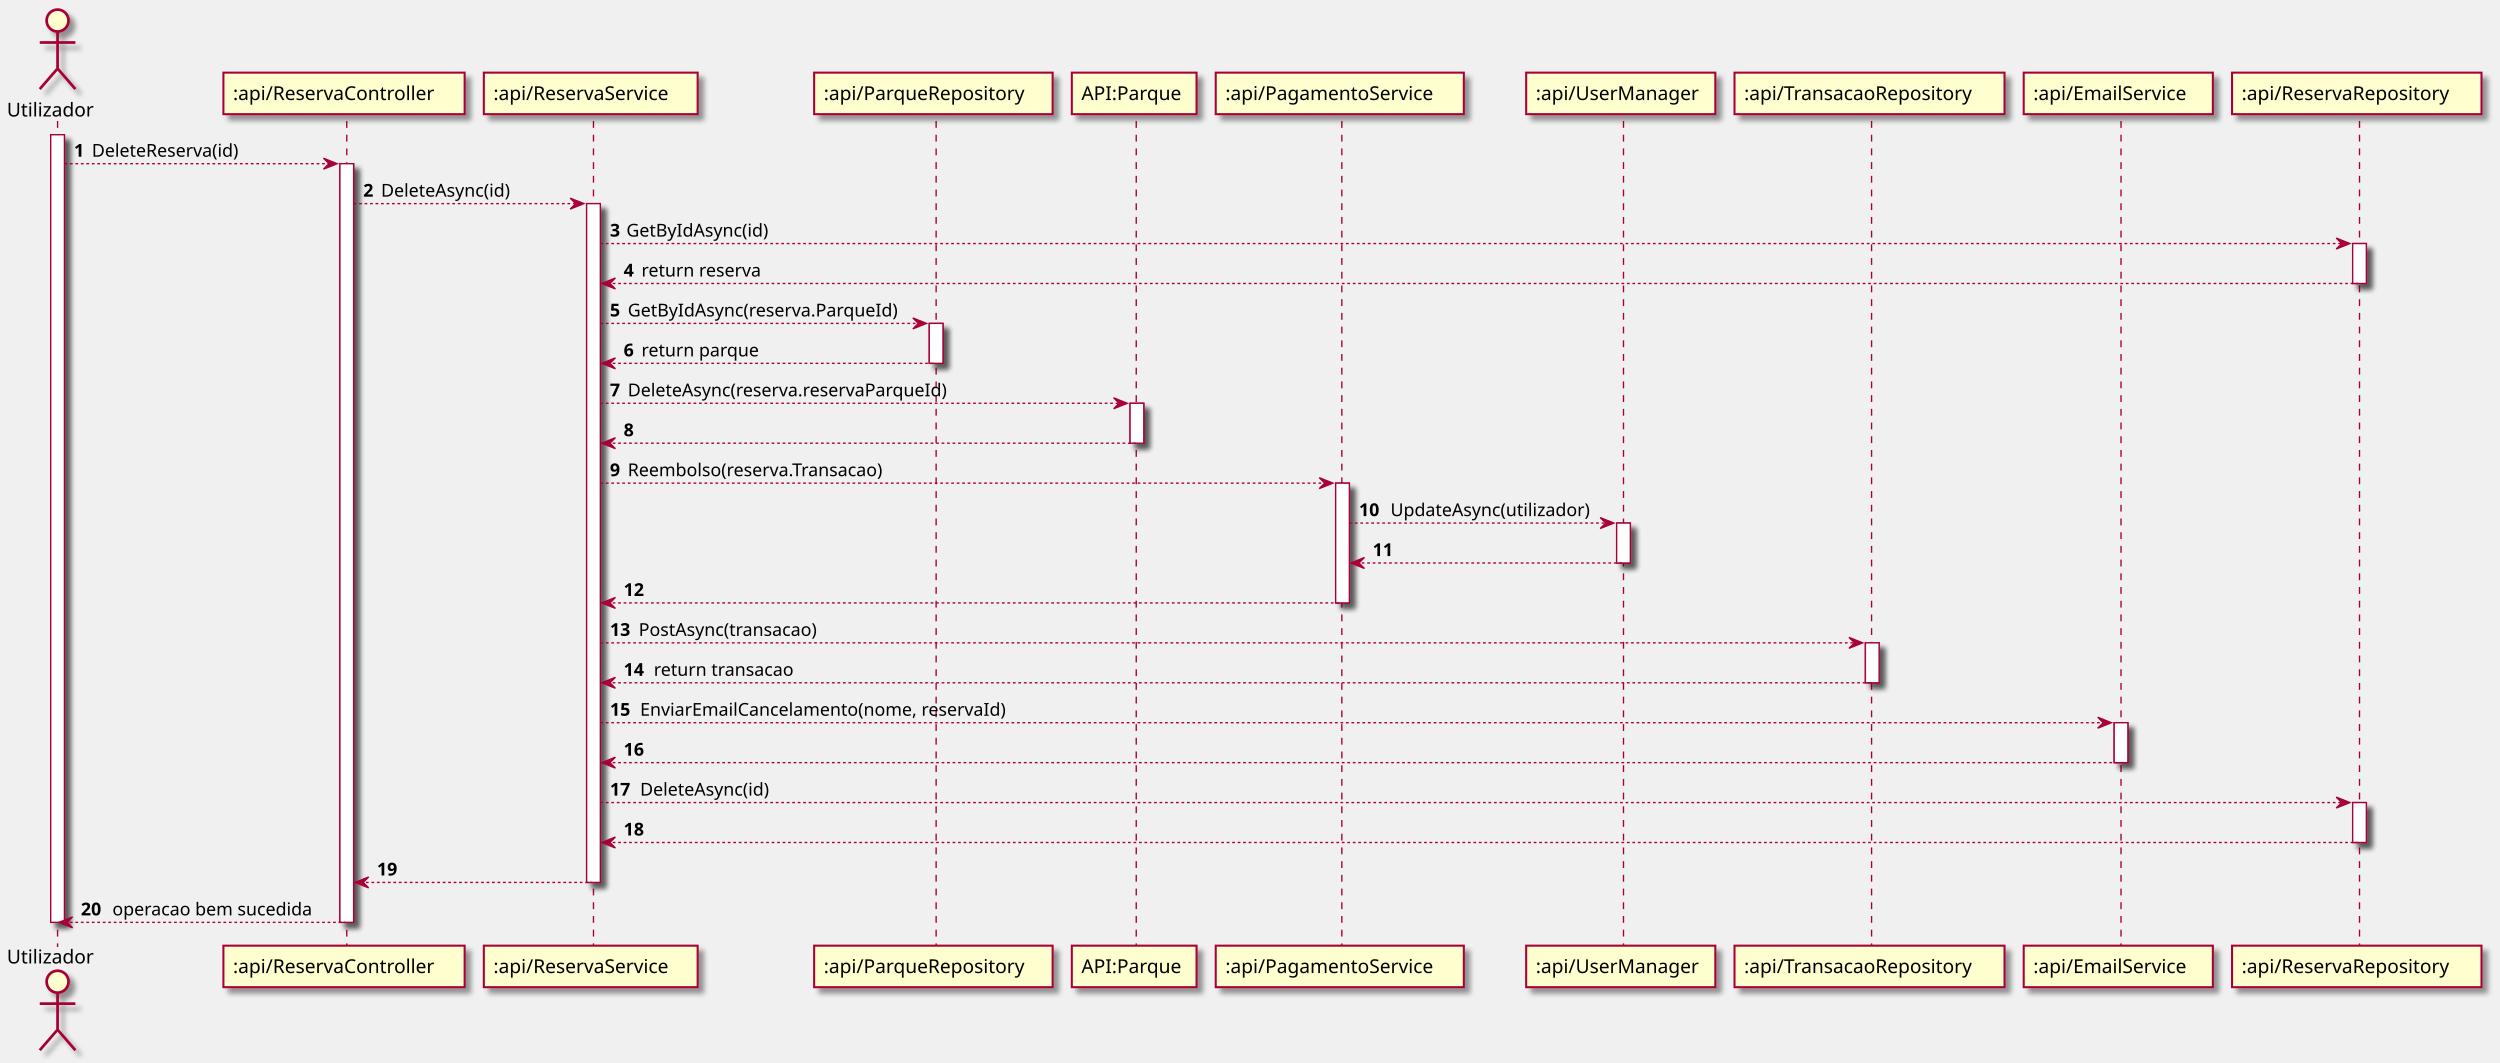
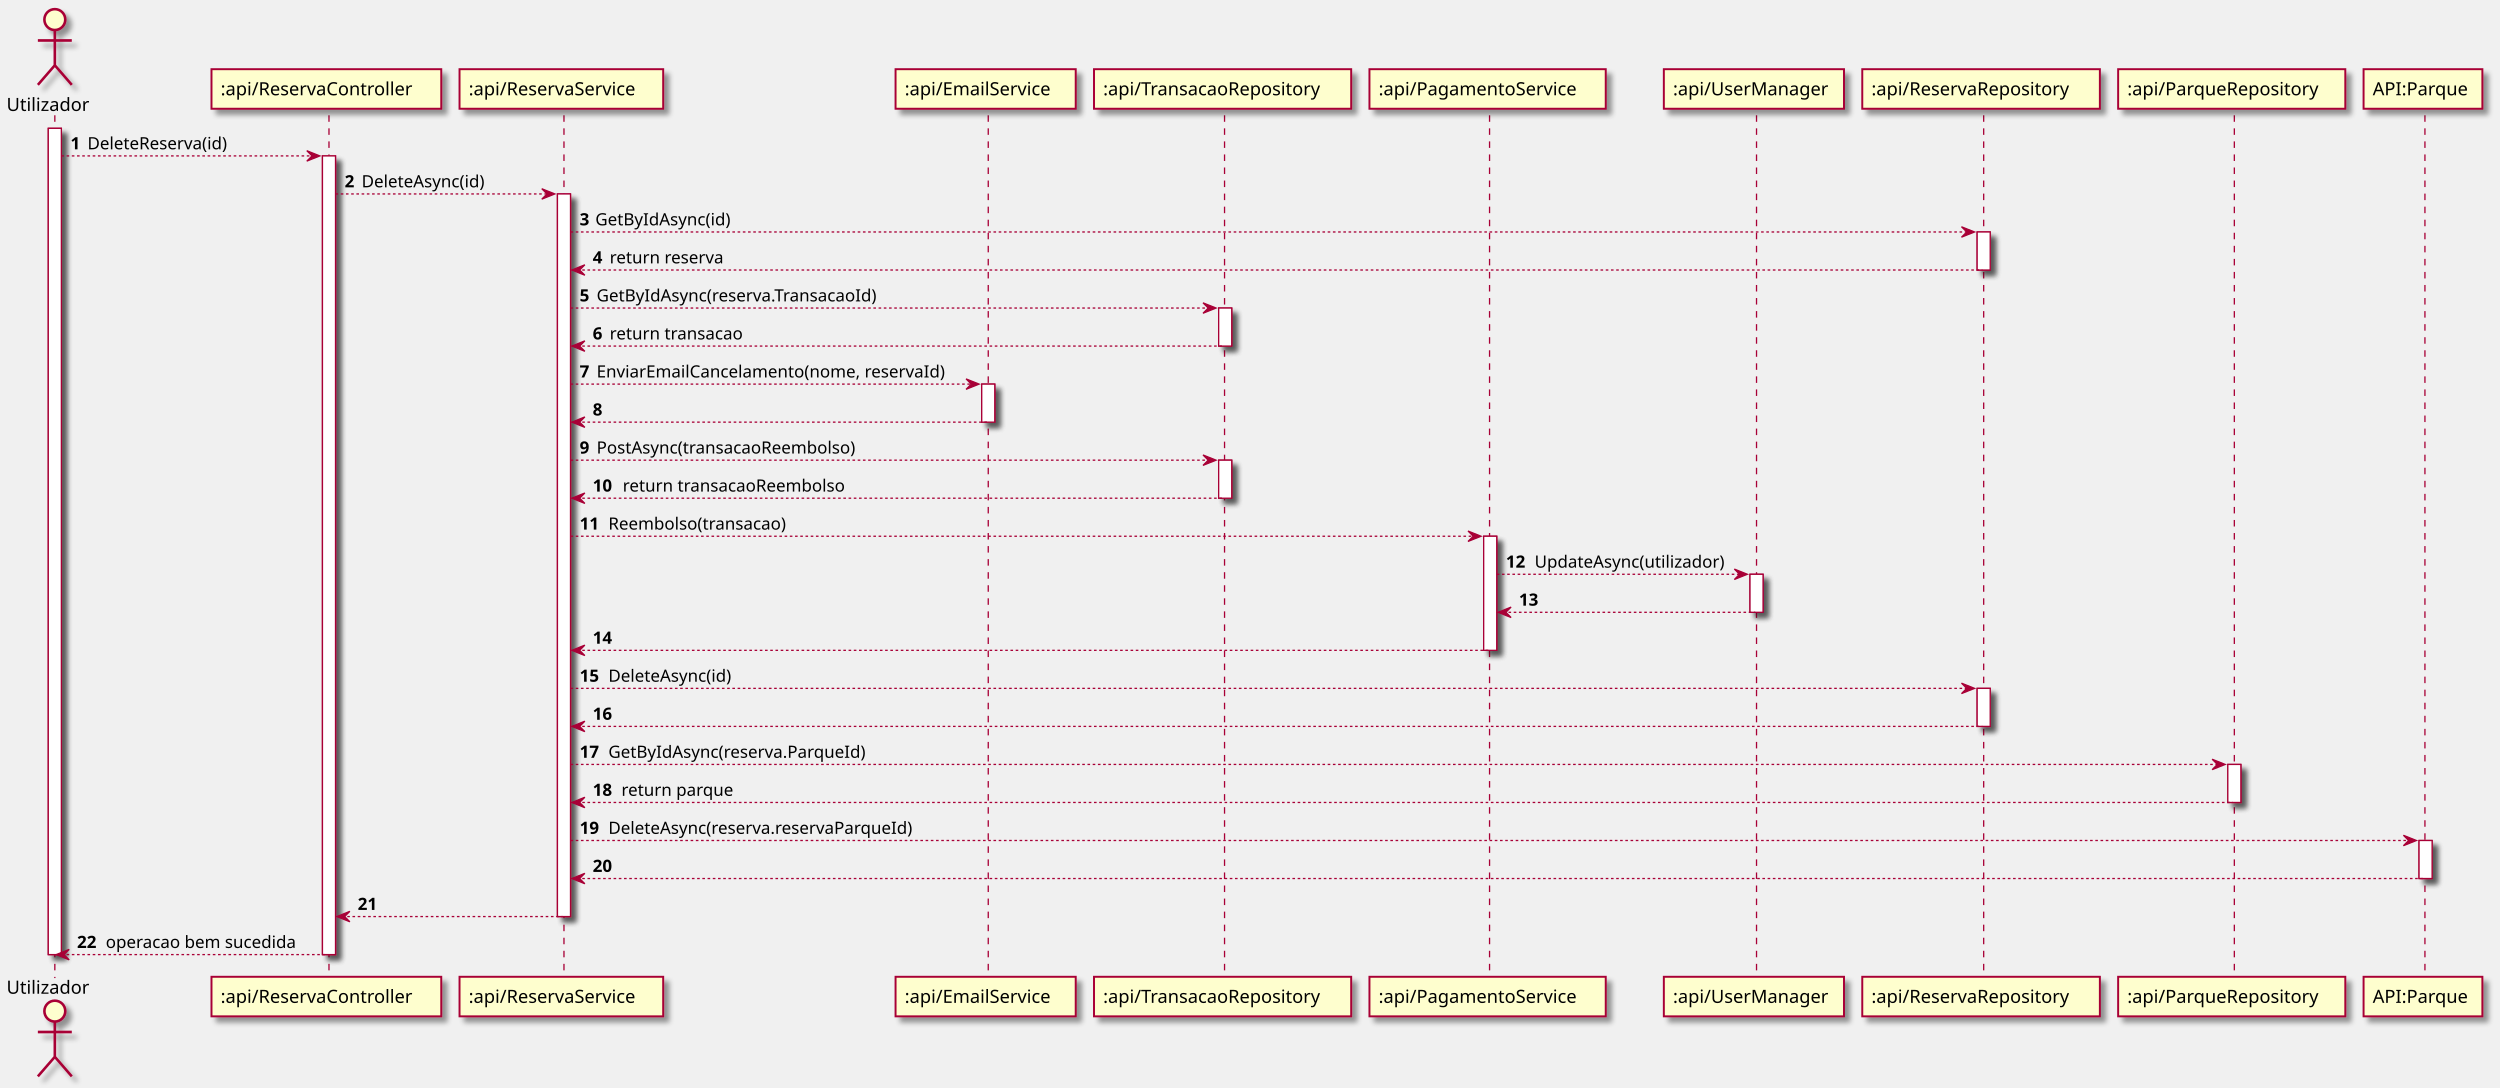
- <svg xmlns="http://www.w3.org/2000/svg" contentScriptType="application/ecmascript" contentStyleType="text/css" height="775px" preserveAspectRatio="none" style="width:1824px;height:775px;" version="1.1" viewBox="0 0 1824 775" width="1824px" zoomAndPan="magnify">
+ <svg xmlns="http://www.w3.org/2000/svg" contentScriptType="application/ecmascript" contentStyleType="text/css" height="833px" preserveAspectRatio="none" style="width:1915px;height:833px;" version="1.1" viewBox="0 0 1915 833" width="1915px" zoomAndPan="magnify">
  <defs>
-     <filter height="300%" id="fgl15jduqi052" width="300%" x="-1" y="-1">
+     <filter height="300%" id="fb57aj50w86wm" width="300%" x="-1" y="-1">
      <feGaussianBlur result="blurOut" stdDeviation="2.0" />
      <feColorMatrix in="blurOut" result="blurOut2" type="matrix" values="0 0 0 0 0 0 0 0 0 0 0 0 0 0 0 0 0 0 .4 0" />
      <feOffset dx="4.0" dy="4.0" in="blurOut2" result="blurOut3" />
      <feBlend in="SourceGraphic" in2="blurOut3" mode="normal" />
    </filter>
  </defs>
  <g>
-     <rect fill="#FFFFFF" filter="url(#fgl15jduqi052)" height="574.656" style="stroke:#A80036;stroke-width:1.0;" width="10" x="37" y="98.297" />
-     <rect fill="#FFFFFF" filter="url(#fgl15jduqi052)" height="553.523" style="stroke:#A80036;stroke-width:1.0;" width="10" x="248" y="119.43" />
-     <rect fill="#FFFFFF" filter="url(#fgl15jduqi052)" height="495.258" style="stroke:#A80036;stroke-width:1.0;" width="10" x="428" y="148.562" />
-     <rect fill="#FFFFFF" filter="url(#fgl15jduqi052)" height="29.133" style="stroke:#A80036;stroke-width:1.0;" width="10" x="678" y="235.961" />
-     <rect fill="#FFFFFF" filter="url(#fgl15jduqi052)" height="29.133" style="stroke:#A80036;stroke-width:1.0;" width="10" x="824.5" y="294.227" />
-     <rect fill="#FFFFFF" filter="url(#fgl15jduqi052)" height="87.398" style="stroke:#A80036;stroke-width:1.0;" width="10" x="974.5" y="352.492" />
-     <rect fill="#FFFFFF" filter="url(#fgl15jduqi052)" height="29.133" style="stroke:#A80036;stroke-width:1.0;" width="10" x="1179.5" y="381.625" />
-     <rect fill="#FFFFFF" filter="url(#fgl15jduqi052)" height="29.133" style="stroke:#A80036;stroke-width:1.0;" width="10" x="1361" y="469.023" />
-     <rect fill="#FFFFFF" filter="url(#fgl15jduqi052)" height="29.133" style="stroke:#A80036;stroke-width:1.0;" width="10" x="1542.5" y="527.289" />
-     <rect fill="#FFFFFF" filter="url(#fgl15jduqi052)" height="29.133" style="stroke:#A80036;stroke-width:1.0;" width="10" x="1716.5" y="177.695" />
-     <rect fill="#FFFFFF" filter="url(#fgl15jduqi052)" height="29.133" style="stroke:#A80036;stroke-width:1.0;" width="10" x="1716.5" y="585.555" />
-     <line style="stroke:#A80036;stroke-width:1.0;stroke-dasharray:5.0,5.0;" x1="42" x2="42" y1="88.297" y2="690.953" />
-     <line style="stroke:#A80036;stroke-width:1.0;stroke-dasharray:5.0,5.0;" x1="253" x2="253" y1="88.297" y2="690.953" />
-     <line style="stroke:#A80036;stroke-width:1.0;stroke-dasharray:5.0,5.0;" x1="433" x2="433" y1="88.297" y2="690.953" />
-     <line style="stroke:#A80036;stroke-width:1.0;stroke-dasharray:5.0,5.0;" x1="683" x2="683" y1="88.297" y2="690.953" />
-     <line style="stroke:#A80036;stroke-width:1.0;stroke-dasharray:5.0,5.0;" x1="829" x2="829" y1="88.297" y2="690.953" />
-     <line style="stroke:#A80036;stroke-width:1.0;stroke-dasharray:5.0,5.0;" x1="979" x2="979" y1="88.297" y2="690.953" />
-     <line style="stroke:#A80036;stroke-width:1.0;stroke-dasharray:5.0,5.0;" x1="1184.5" x2="1184.5" y1="88.297" y2="690.953" />
-     <line style="stroke:#A80036;stroke-width:1.0;stroke-dasharray:5.0,5.0;" x1="1365.5" x2="1365.5" y1="88.297" y2="690.953" />
-     <line style="stroke:#A80036;stroke-width:1.0;stroke-dasharray:5.0,5.0;" x1="1547.5" x2="1547.5" y1="88.297" y2="690.953" />
-     <line style="stroke:#A80036;stroke-width:1.0;stroke-dasharray:5.0,5.0;" x1="1721.5" x2="1721.5" y1="88.297" y2="690.953" />
+     <rect fill="#FFFFFF" filter="url(#fb57aj50w86wm)" height="632.922" style="stroke:#A80036;stroke-width:1.0;" width="10" x="37" y="98.297" />
+     <rect fill="#FFFFFF" filter="url(#fb57aj50w86wm)" height="611.789" style="stroke:#A80036;stroke-width:1.0;" width="10" x="247" y="119.43" />
+     <rect fill="#FFFFFF" filter="url(#fb57aj50w86wm)" height="553.523" style="stroke:#A80036;stroke-width:1.0;" width="10" x="427" y="148.562" />
+     <rect fill="#FFFFFF" filter="url(#fb57aj50w86wm)" height="29.133" style="stroke:#A80036;stroke-width:1.0;" width="10" x="752" y="294.227" />
+     <rect fill="#FFFFFF" filter="url(#fb57aj50w86wm)" height="29.133" style="stroke:#A80036;stroke-width:1.0;" width="10" x="933.5" y="235.961" />
+     <rect fill="#FFFFFF" filter="url(#fb57aj50w86wm)" height="29.133" style="stroke:#A80036;stroke-width:1.0;" width="10" x="933.5" y="352.492" />
+     <rect fill="#FFFFFF" filter="url(#fb57aj50w86wm)" height="87.398" style="stroke:#A80036;stroke-width:1.0;" width="10" x="1136.5" y="410.758" />
+     <rect fill="#FFFFFF" filter="url(#fb57aj50w86wm)" height="29.133" style="stroke:#A80036;stroke-width:1.0;" width="10" x="1340.5" y="439.891" />
+     <rect fill="#FFFFFF" filter="url(#fb57aj50w86wm)" height="29.133" style="stroke:#A80036;stroke-width:1.0;" width="10" x="1514.5" y="177.695" />
+     <rect fill="#FFFFFF" filter="url(#fb57aj50w86wm)" height="29.133" style="stroke:#A80036;stroke-width:1.0;" width="10" x="1514.5" y="527.289" />
+     <rect fill="#FFFFFF" filter="url(#fb57aj50w86wm)" height="29.133" style="stroke:#A80036;stroke-width:1.0;" width="10" x="1706.5" y="585.555" />
+     <rect fill="#FFFFFF" filter="url(#fb57aj50w86wm)" height="29.133" style="stroke:#A80036;stroke-width:1.0;" width="10" x="1853" y="643.82" />
+     <line style="stroke:#A80036;stroke-width:1.0;stroke-dasharray:5.0,5.0;" x1="42" x2="42" y1="88.297" y2="749.219" />
+     <line style="stroke:#A80036;stroke-width:1.0;stroke-dasharray:5.0,5.0;" x1="252" x2="252" y1="88.297" y2="749.219" />
+     <line style="stroke:#A80036;stroke-width:1.0;stroke-dasharray:5.0,5.0;" x1="432" x2="432" y1="88.297" y2="749.219" />
+     <line style="stroke:#A80036;stroke-width:1.0;stroke-dasharray:5.0,5.0;" x1="757" x2="757" y1="88.297" y2="749.219" />
+     <line style="stroke:#A80036;stroke-width:1.0;stroke-dasharray:5.0,5.0;" x1="938" x2="938" y1="88.297" y2="749.219" />
+     <line style="stroke:#A80036;stroke-width:1.0;stroke-dasharray:5.0,5.0;" x1="1141" x2="1141" y1="88.297" y2="749.219" />
+     <line style="stroke:#A80036;stroke-width:1.0;stroke-dasharray:5.0,5.0;" x1="1345.5" x2="1345.5" y1="88.297" y2="749.219" />
+     <line style="stroke:#A80036;stroke-width:1.0;stroke-dasharray:5.0,5.0;" x1="1519.5" x2="1519.5" y1="88.297" y2="749.219" />
+     <line style="stroke:#A80036;stroke-width:1.0;stroke-dasharray:5.0,5.0;" x1="1711.5" x2="1711.5" y1="88.297" y2="749.219" />
+     <line style="stroke:#A80036;stroke-width:1.0;stroke-dasharray:5.0,5.0;" x1="1857.5" x2="1857.5" y1="88.297" y2="749.219" />
    <text fill="#000000" font-family="sans-serif" font-size="14" lengthAdjust="spacing" textLength="68" x="5" y="84.995">Utilizador</text>
-     <ellipse cx="42" cy="15" fill="#FEFECE" filter="url(#fgl15jduqi052)" rx="8" ry="8" style="stroke:#A80036;stroke-width:2.0;" />
-     <path d="M42,23 L42,50 M29,31 L55,31 M42,50 L29,65 M42,50 L55,65 " fill="none" filter="url(#fgl15jduqi052)" style="stroke:#A80036;stroke-width:2.0;" />
-     <text fill="#000000" font-family="sans-serif" font-size="14" lengthAdjust="spacing" textLength="68" x="5" y="702.948">Utilizador</text>
-     <ellipse cx="42" cy="716.25" fill="#FEFECE" filter="url(#fgl15jduqi052)" rx="8" ry="8" style="stroke:#A80036;stroke-width:2.0;" />
-     <path d="M42,724.25 L42,751.25 M29,732.25 L55,732.25 M42,751.25 L29,766.25 M42,751.25 L55,766.25 " fill="none" filter="url(#fgl15jduqi052)" style="stroke:#A80036;stroke-width:2.0;" />
-     <rect fill="#FEFECE" filter="url(#fgl15jduqi052)" height="30.297" style="stroke:#A80036;stroke-width:1.5;" width="176" x="163" y="53" />
-     <text fill="#000000" font-family="sans-serif" font-size="14" lengthAdjust="spacing" textLength="162" x="170" y="72.995">:api/ReservaController</text>
-     <rect fill="#FEFECE" filter="url(#fgl15jduqi052)" height="30.297" style="stroke:#A80036;stroke-width:1.5;" width="176" x="163" y="689.953" />
-     <text fill="#000000" font-family="sans-serif" font-size="14" lengthAdjust="spacing" textLength="162" x="170" y="709.948">:api/ReservaController</text>
-     <rect fill="#FEFECE" filter="url(#fgl15jduqi052)" height="30.297" style="stroke:#A80036;stroke-width:1.5;" width="156" x="353" y="53" />
-     <text fill="#000000" font-family="sans-serif" font-size="14" lengthAdjust="spacing" textLength="142" x="360" y="72.995">:api/ReservaService</text>
-     <rect fill="#FEFECE" filter="url(#fgl15jduqi052)" height="30.297" style="stroke:#A80036;stroke-width:1.5;" width="156" x="353" y="689.953" />
-     <text fill="#000000" font-family="sans-serif" font-size="14" lengthAdjust="spacing" textLength="142" x="360" y="709.948">:api/ReservaService</text>
-     <rect fill="#FEFECE" filter="url(#fgl15jduqi052)" height="30.297" style="stroke:#A80036;stroke-width:1.5;" width="174" x="594" y="53" />
-     <text fill="#000000" font-family="sans-serif" font-size="14" lengthAdjust="spacing" textLength="160" x="601" y="72.995">:api/ParqueRepository</text>
-     <rect fill="#FEFECE" filter="url(#fgl15jduqi052)" height="30.297" style="stroke:#A80036;stroke-width:1.5;" width="174" x="594" y="689.953" />
-     <text fill="#000000" font-family="sans-serif" font-size="14" lengthAdjust="spacing" textLength="160" x="601" y="709.948">:api/ParqueRepository</text>
-     <rect fill="#FEFECE" filter="url(#fgl15jduqi052)" height="30.297" style="stroke:#A80036;stroke-width:1.5;" width="91" x="782" y="53" />
-     <text fill="#000000" font-family="sans-serif" font-size="14" lengthAdjust="spacing" textLength="77" x="789" y="72.995">API:Parque</text>
-     <rect fill="#FEFECE" filter="url(#fgl15jduqi052)" height="30.297" style="stroke:#A80036;stroke-width:1.5;" width="91" x="782" y="689.953" />
-     <text fill="#000000" font-family="sans-serif" font-size="14" lengthAdjust="spacing" textLength="77" x="789" y="709.948">API:Parque</text>
-     <rect fill="#FEFECE" filter="url(#fgl15jduqi052)" height="30.297" style="stroke:#A80036;stroke-width:1.5;" width="181" x="887" y="53" />
-     <text fill="#000000" font-family="sans-serif" font-size="14" lengthAdjust="spacing" textLength="167" x="894" y="72.995">:api/PagamentoService</text>
-     <rect fill="#FEFECE" filter="url(#fgl15jduqi052)" height="30.297" style="stroke:#A80036;stroke-width:1.5;" width="181" x="887" y="689.953" />
-     <text fill="#000000" font-family="sans-serif" font-size="14" lengthAdjust="spacing" textLength="167" x="894" y="709.948">:api/PagamentoService</text>
-     <rect fill="#FEFECE" filter="url(#fgl15jduqi052)" height="30.297" style="stroke:#A80036;stroke-width:1.5;" width="138" x="1113.5" y="53" />
-     <text fill="#000000" font-family="sans-serif" font-size="14" lengthAdjust="spacing" textLength="124" x="1120.5" y="72.995">:api/UserManager</text>
-     <rect fill="#FEFECE" filter="url(#fgl15jduqi052)" height="30.297" style="stroke:#A80036;stroke-width:1.5;" width="138" x="1113.5" y="689.953" />
-     <text fill="#000000" font-family="sans-serif" font-size="14" lengthAdjust="spacing" textLength="124" x="1120.5" y="709.948">:api/UserManager</text>
-     <rect fill="#FEFECE" filter="url(#fgl15jduqi052)" height="30.297" style="stroke:#A80036;stroke-width:1.5;" width="197" x="1265.5" y="53" />
-     <text fill="#000000" font-family="sans-serif" font-size="14" lengthAdjust="spacing" textLength="183" x="1272.5" y="72.995">:api/TransacaoRepository</text>
-     <rect fill="#FEFECE" filter="url(#fgl15jduqi052)" height="30.297" style="stroke:#A80036;stroke-width:1.5;" width="197" x="1265.5" y="689.953" />
-     <text fill="#000000" font-family="sans-serif" font-size="14" lengthAdjust="spacing" textLength="183" x="1272.5" y="709.948">:api/TransacaoRepository</text>
-     <rect fill="#FEFECE" filter="url(#fgl15jduqi052)" height="30.297" style="stroke:#A80036;stroke-width:1.5;" width="138" x="1476.5" y="53" />
-     <text fill="#000000" font-family="sans-serif" font-size="14" lengthAdjust="spacing" textLength="124" x="1483.5" y="72.995">:api/EmailService</text>
-     <rect fill="#FEFECE" filter="url(#fgl15jduqi052)" height="30.297" style="stroke:#A80036;stroke-width:1.5;" width="138" x="1476.5" y="689.953" />
-     <text fill="#000000" font-family="sans-serif" font-size="14" lengthAdjust="spacing" textLength="124" x="1483.5" y="709.948">:api/EmailService</text>
-     <rect fill="#FEFECE" filter="url(#fgl15jduqi052)" height="30.297" style="stroke:#A80036;stroke-width:1.5;" width="182" x="1628.5" y="53" />
-     <text fill="#000000" font-family="sans-serif" font-size="14" lengthAdjust="spacing" textLength="168" x="1635.5" y="72.995">:api/ReservaRepository</text>
-     <rect fill="#FEFECE" filter="url(#fgl15jduqi052)" height="30.297" style="stroke:#A80036;stroke-width:1.5;" width="182" x="1628.5" y="689.953" />
-     <text fill="#000000" font-family="sans-serif" font-size="14" lengthAdjust="spacing" textLength="168" x="1635.5" y="709.948">:api/ReservaRepository</text>
-     <rect fill="#FFFFFF" filter="url(#fgl15jduqi052)" height="574.656" style="stroke:#A80036;stroke-width:1.0;" width="10" x="37" y="98.297" />
-     <rect fill="#FFFFFF" filter="url(#fgl15jduqi052)" height="553.523" style="stroke:#A80036;stroke-width:1.0;" width="10" x="248" y="119.43" />
-     <rect fill="#FFFFFF" filter="url(#fgl15jduqi052)" height="495.258" style="stroke:#A80036;stroke-width:1.0;" width="10" x="428" y="148.562" />
-     <rect fill="#FFFFFF" filter="url(#fgl15jduqi052)" height="29.133" style="stroke:#A80036;stroke-width:1.0;" width="10" x="678" y="235.961" />
-     <rect fill="#FFFFFF" filter="url(#fgl15jduqi052)" height="29.133" style="stroke:#A80036;stroke-width:1.0;" width="10" x="824.5" y="294.227" />
-     <rect fill="#FFFFFF" filter="url(#fgl15jduqi052)" height="87.398" style="stroke:#A80036;stroke-width:1.0;" width="10" x="974.5" y="352.492" />
-     <rect fill="#FFFFFF" filter="url(#fgl15jduqi052)" height="29.133" style="stroke:#A80036;stroke-width:1.0;" width="10" x="1179.5" y="381.625" />
-     <rect fill="#FFFFFF" filter="url(#fgl15jduqi052)" height="29.133" style="stroke:#A80036;stroke-width:1.0;" width="10" x="1361" y="469.023" />
-     <rect fill="#FFFFFF" filter="url(#fgl15jduqi052)" height="29.133" style="stroke:#A80036;stroke-width:1.0;" width="10" x="1542.5" y="527.289" />
-     <rect fill="#FFFFFF" filter="url(#fgl15jduqi052)" height="29.133" style="stroke:#A80036;stroke-width:1.0;" width="10" x="1716.5" y="177.695" />
-     <rect fill="#FFFFFF" filter="url(#fgl15jduqi052)" height="29.133" style="stroke:#A80036;stroke-width:1.0;" width="10" x="1716.5" y="585.555" />
-     <polygon fill="#A80036" points="236,115.43,246,119.43,236,123.43,240,119.43" style="stroke:#A80036;stroke-width:1.0;" />
-     <line style="stroke:#A80036;stroke-width:1.0;stroke-dasharray:2.0,2.0;" x1="47" x2="242" y1="119.43" y2="119.43" />
+     <ellipse cx="42" cy="15" fill="#FEFECE" filter="url(#fb57aj50w86wm)" rx="8" ry="8" style="stroke:#A80036;stroke-width:2.0;" />
+     <path d="M42,23 L42,50 M29,31 L55,31 M42,50 L29,65 M42,50 L55,65 " fill="none" filter="url(#fb57aj50w86wm)" style="stroke:#A80036;stroke-width:2.0;" />
+     <text fill="#000000" font-family="sans-serif" font-size="14" lengthAdjust="spacing" textLength="68" x="5" y="761.214">Utilizador</text>
+     <ellipse cx="42" cy="774.516" fill="#FEFECE" filter="url(#fb57aj50w86wm)" rx="8" ry="8" style="stroke:#A80036;stroke-width:2.0;" />
+     <path d="M42,782.516 L42,809.516 M29,790.516 L55,790.516 M42,809.516 L29,824.516 M42,809.516 L55,824.516 " fill="none" filter="url(#fb57aj50w86wm)" style="stroke:#A80036;stroke-width:2.0;" />
+     <rect fill="#FEFECE" filter="url(#fb57aj50w86wm)" height="30.297" style="stroke:#A80036;stroke-width:1.5;" width="176" x="162" y="53" />
+     <text fill="#000000" font-family="sans-serif" font-size="14" lengthAdjust="spacing" textLength="162" x="169" y="72.995">:api/ReservaController</text>
+     <rect fill="#FEFECE" filter="url(#fb57aj50w86wm)" height="30.297" style="stroke:#A80036;stroke-width:1.5;" width="176" x="162" y="748.219" />
+     <text fill="#000000" font-family="sans-serif" font-size="14" lengthAdjust="spacing" textLength="162" x="169" y="768.214">:api/ReservaController</text>
+     <rect fill="#FEFECE" filter="url(#fb57aj50w86wm)" height="30.297" style="stroke:#A80036;stroke-width:1.5;" width="156" x="352" y="53" />
+     <text fill="#000000" font-family="sans-serif" font-size="14" lengthAdjust="spacing" textLength="142" x="359" y="72.995">:api/ReservaService</text>
+     <rect fill="#FEFECE" filter="url(#fb57aj50w86wm)" height="30.297" style="stroke:#A80036;stroke-width:1.5;" width="156" x="352" y="748.219" />
+     <text fill="#000000" font-family="sans-serif" font-size="14" lengthAdjust="spacing" textLength="142" x="359" y="768.214">:api/ReservaService</text>
+     <rect fill="#FEFECE" filter="url(#fb57aj50w86wm)" height="30.297" style="stroke:#A80036;stroke-width:1.5;" width="138" x="686" y="53" />
+     <text fill="#000000" font-family="sans-serif" font-size="14" lengthAdjust="spacing" textLength="124" x="693" y="72.995">:api/EmailService</text>
+     <rect fill="#FEFECE" filter="url(#fb57aj50w86wm)" height="30.297" style="stroke:#A80036;stroke-width:1.5;" width="138" x="686" y="748.219" />
+     <text fill="#000000" font-family="sans-serif" font-size="14" lengthAdjust="spacing" textLength="124" x="693" y="768.214">:api/EmailService</text>
+     <rect fill="#FEFECE" filter="url(#fb57aj50w86wm)" height="30.297" style="stroke:#A80036;stroke-width:1.5;" width="197" x="838" y="53" />
+     <text fill="#000000" font-family="sans-serif" font-size="14" lengthAdjust="spacing" textLength="183" x="845" y="72.995">:api/TransacaoRepository</text>
+     <rect fill="#FEFECE" filter="url(#fb57aj50w86wm)" height="30.297" style="stroke:#A80036;stroke-width:1.5;" width="197" x="838" y="748.219" />
+     <text fill="#000000" font-family="sans-serif" font-size="14" lengthAdjust="spacing" textLength="183" x="845" y="768.214">:api/TransacaoRepository</text>
+     <rect fill="#FEFECE" filter="url(#fb57aj50w86wm)" height="30.297" style="stroke:#A80036;stroke-width:1.5;" width="181" x="1049" y="53" />
+     <text fill="#000000" font-family="sans-serif" font-size="14" lengthAdjust="spacing" textLength="167" x="1056" y="72.995">:api/PagamentoService</text>
+     <rect fill="#FEFECE" filter="url(#fb57aj50w86wm)" height="30.297" style="stroke:#A80036;stroke-width:1.5;" width="181" x="1049" y="748.219" />
+     <text fill="#000000" font-family="sans-serif" font-size="14" lengthAdjust="spacing" textLength="167" x="1056" y="768.214">:api/PagamentoService</text>
+     <rect fill="#FEFECE" filter="url(#fb57aj50w86wm)" height="30.297" style="stroke:#A80036;stroke-width:1.5;" width="138" x="1274.5" y="53" />
+     <text fill="#000000" font-family="sans-serif" font-size="14" lengthAdjust="spacing" textLength="124" x="1281.5" y="72.995">:api/UserManager</text>
+     <rect fill="#FEFECE" filter="url(#fb57aj50w86wm)" height="30.297" style="stroke:#A80036;stroke-width:1.5;" width="138" x="1274.5" y="748.219" />
+     <text fill="#000000" font-family="sans-serif" font-size="14" lengthAdjust="spacing" textLength="124" x="1281.5" y="768.214">:api/UserManager</text>
+     <rect fill="#FEFECE" filter="url(#fb57aj50w86wm)" height="30.297" style="stroke:#A80036;stroke-width:1.5;" width="182" x="1426.5" y="53" />
+     <text fill="#000000" font-family="sans-serif" font-size="14" lengthAdjust="spacing" textLength="168" x="1433.5" y="72.995">:api/ReservaRepository</text>
+     <rect fill="#FEFECE" filter="url(#fb57aj50w86wm)" height="30.297" style="stroke:#A80036;stroke-width:1.5;" width="182" x="1426.5" y="748.219" />
+     <text fill="#000000" font-family="sans-serif" font-size="14" lengthAdjust="spacing" textLength="168" x="1433.5" y="768.214">:api/ReservaRepository</text>
+     <rect fill="#FEFECE" filter="url(#fb57aj50w86wm)" height="30.297" style="stroke:#A80036;stroke-width:1.5;" width="174" x="1622.5" y="53" />
+     <text fill="#000000" font-family="sans-serif" font-size="14" lengthAdjust="spacing" textLength="160" x="1629.5" y="72.995">:api/ParqueRepository</text>
+     <rect fill="#FEFECE" filter="url(#fb57aj50w86wm)" height="30.297" style="stroke:#A80036;stroke-width:1.5;" width="174" x="1622.5" y="748.219" />
+     <text fill="#000000" font-family="sans-serif" font-size="14" lengthAdjust="spacing" textLength="160" x="1629.5" y="768.214">:api/ParqueRepository</text>
+     <rect fill="#FEFECE" filter="url(#fb57aj50w86wm)" height="30.297" style="stroke:#A80036;stroke-width:1.5;" width="91" x="1810.5" y="53" />
+     <text fill="#000000" font-family="sans-serif" font-size="14" lengthAdjust="spacing" textLength="77" x="1817.5" y="72.995">API:Parque</text>
+     <rect fill="#FEFECE" filter="url(#fb57aj50w86wm)" height="30.297" style="stroke:#A80036;stroke-width:1.5;" width="91" x="1810.5" y="748.219" />
+     <text fill="#000000" font-family="sans-serif" font-size="14" lengthAdjust="spacing" textLength="77" x="1817.5" y="768.214">API:Parque</text>
+     <rect fill="#FFFFFF" filter="url(#fb57aj50w86wm)" height="632.922" style="stroke:#A80036;stroke-width:1.0;" width="10" x="37" y="98.297" />
+     <rect fill="#FFFFFF" filter="url(#fb57aj50w86wm)" height="611.789" style="stroke:#A80036;stroke-width:1.0;" width="10" x="247" y="119.43" />
+     <rect fill="#FFFFFF" filter="url(#fb57aj50w86wm)" height="553.523" style="stroke:#A80036;stroke-width:1.0;" width="10" x="427" y="148.562" />
+     <rect fill="#FFFFFF" filter="url(#fb57aj50w86wm)" height="29.133" style="stroke:#A80036;stroke-width:1.0;" width="10" x="752" y="294.227" />
+     <rect fill="#FFFFFF" filter="url(#fb57aj50w86wm)" height="29.133" style="stroke:#A80036;stroke-width:1.0;" width="10" x="933.5" y="235.961" />
+     <rect fill="#FFFFFF" filter="url(#fb57aj50w86wm)" height="29.133" style="stroke:#A80036;stroke-width:1.0;" width="10" x="933.5" y="352.492" />
+     <rect fill="#FFFFFF" filter="url(#fb57aj50w86wm)" height="87.398" style="stroke:#A80036;stroke-width:1.0;" width="10" x="1136.5" y="410.758" />
+     <rect fill="#FFFFFF" filter="url(#fb57aj50w86wm)" height="29.133" style="stroke:#A80036;stroke-width:1.0;" width="10" x="1340.5" y="439.891" />
+     <rect fill="#FFFFFF" filter="url(#fb57aj50w86wm)" height="29.133" style="stroke:#A80036;stroke-width:1.0;" width="10" x="1514.5" y="177.695" />
+     <rect fill="#FFFFFF" filter="url(#fb57aj50w86wm)" height="29.133" style="stroke:#A80036;stroke-width:1.0;" width="10" x="1514.5" y="527.289" />
+     <rect fill="#FFFFFF" filter="url(#fb57aj50w86wm)" height="29.133" style="stroke:#A80036;stroke-width:1.0;" width="10" x="1706.5" y="585.555" />
+     <rect fill="#FFFFFF" filter="url(#fb57aj50w86wm)" height="29.133" style="stroke:#A80036;stroke-width:1.0;" width="10" x="1853" y="643.82" />
+     <polygon fill="#A80036" points="235,115.43,245,119.43,235,123.43,239,119.43" style="stroke:#A80036;stroke-width:1.0;" />
+     <line style="stroke:#A80036;stroke-width:1.0;stroke-dasharray:2.0,2.0;" x1="47" x2="241" y1="119.43" y2="119.43" />
    <text fill="#000000" font-family="sans-serif" font-size="13" font-weight="bold" lengthAdjust="spacing" textLength="9" x="54" y="114.364">1</text>
    <text fill="#000000" font-family="sans-serif" font-size="13" lengthAdjust="spacing" textLength="116" x="67" y="114.364">DeleteReserva(id)</text>
-     <polygon fill="#A80036" points="416,144.562,426,148.562,416,152.562,420,148.562" style="stroke:#A80036;stroke-width:1.0;" />
-     <line style="stroke:#A80036;stroke-width:1.0;stroke-dasharray:2.0,2.0;" x1="258" x2="422" y1="148.562" y2="148.562" />
-     <text fill="#000000" font-family="sans-serif" font-size="13" font-weight="bold" lengthAdjust="spacing" textLength="9" x="265" y="143.497">2</text>
-     <text fill="#000000" font-family="sans-serif" font-size="13" lengthAdjust="spacing" textLength="102" x="278" y="143.497">DeleteAsync(id)</text>
-     <polygon fill="#A80036" points="1704.5,173.695,1714.5,177.695,1704.5,181.695,1708.5,177.695" style="stroke:#A80036;stroke-width:1.0;" />
-     <line style="stroke:#A80036;stroke-width:1.0;stroke-dasharray:2.0,2.0;" x1="438" x2="1710.5" y1="177.695" y2="177.695" />
-     <text fill="#000000" font-family="sans-serif" font-size="13" font-weight="bold" lengthAdjust="spacing" textLength="8" x="445" y="172.629">3</text>
-     <text fill="#000000" font-family="sans-serif" font-size="13" lengthAdjust="spacing" textLength="110" x="457" y="172.629">GetByIdAsync(id)</text>
-     <polygon fill="#A80036" points="449,202.828,439,206.828,449,210.828,445,206.828" style="stroke:#A80036;stroke-width:1.0;" />
-     <line style="stroke:#A80036;stroke-width:1.0;stroke-dasharray:2.0,2.0;" x1="443" x2="1720.5" y1="206.828" y2="206.828" />
-     <text fill="#000000" font-family="sans-serif" font-size="13" font-weight="bold" lengthAdjust="spacing" textLength="9" x="455" y="201.762">4</text>
-     <text fill="#000000" font-family="sans-serif" font-size="13" lengthAdjust="spacing" textLength="92" x="468" y="201.762">return reserva</text>
-     <polygon fill="#A80036" points="666,231.961,676,235.961,666,239.961,670,235.961" style="stroke:#A80036;stroke-width:1.0;" />
-     <line style="stroke:#A80036;stroke-width:1.0;stroke-dasharray:2.0,2.0;" x1="438" x2="672" y1="235.961" y2="235.961" />
-     <text fill="#000000" font-family="sans-serif" font-size="13" font-weight="bold" lengthAdjust="spacing" textLength="9" x="445" y="230.895">5</text>
-     <text fill="#000000" font-family="sans-serif" font-size="13" lengthAdjust="spacing" textLength="208" x="458" y="230.895">GetByIdAsync(reserva.ParqueId)</text>
-     <polygon fill="#A80036" points="449,261.094,439,265.094,449,269.094,445,265.094" style="stroke:#A80036;stroke-width:1.0;" />
-     <line style="stroke:#A80036;stroke-width:1.0;stroke-dasharray:2.0,2.0;" x1="443" x2="682" y1="265.094" y2="265.094" />
-     <text fill="#000000" font-family="sans-serif" font-size="13" font-weight="bold" lengthAdjust="spacing" textLength="9" x="455" y="260.028">6</text>
-     <text fill="#000000" font-family="sans-serif" font-size="13" lengthAdjust="spacing" textLength="88" x="468" y="260.028">return parque</text>
-     <polygon fill="#A80036" points="812.5,290.227,822.5,294.227,812.5,298.227,816.5,294.227" style="stroke:#A80036;stroke-width:1.0;" />
-     <line style="stroke:#A80036;stroke-width:1.0;stroke-dasharray:2.0,2.0;" x1="438" x2="818.5" y1="294.227" y2="294.227" />
-     <text fill="#000000" font-family="sans-serif" font-size="13" font-weight="bold" lengthAdjust="spacing" textLength="9" x="445" y="289.161">7</text>
-     <text fill="#000000" font-family="sans-serif" font-size="13" lengthAdjust="spacing" textLength="249" x="458" y="289.161">DeleteAsync(reserva.reservaParqueId)</text>
-     <polygon fill="#A80036" points="449,319.359,439,323.359,449,327.359,445,323.359" style="stroke:#A80036;stroke-width:1.0;" />
-     <line style="stroke:#A80036;stroke-width:1.0;stroke-dasharray:2.0,2.0;" x1="443" x2="828.5" y1="323.359" y2="323.359" />
-     <text fill="#000000" font-family="sans-serif" font-size="13" font-weight="bold" lengthAdjust="spacing" textLength="9" x="455" y="318.293">8</text>
-     <text fill="#000000" font-family="sans-serif" font-size="13" lengthAdjust="spacing" textLength="0" x="472" y="318.293" />
-     <polygon fill="#A80036" points="962.5,348.492,972.5,352.492,962.5,356.492,966.5,352.492" style="stroke:#A80036;stroke-width:1.0;" />
-     <line style="stroke:#A80036;stroke-width:1.0;stroke-dasharray:2.0,2.0;" x1="438" x2="968.5" y1="352.492" y2="352.492" />
-     <text fill="#000000" font-family="sans-serif" font-size="13" font-weight="bold" lengthAdjust="spacing" textLength="9" x="445" y="347.426">9</text>
-     <text fill="#000000" font-family="sans-serif" font-size="13" lengthAdjust="spacing" textLength="202" x="458" y="347.426">Reembolso(reserva.Transacao)</text>
-     <polygon fill="#A80036" points="1167.5,377.625,1177.5,381.625,1167.5,385.625,1171.5,381.625" style="stroke:#A80036;stroke-width:1.0;" />
-     <line style="stroke:#A80036;stroke-width:1.0;stroke-dasharray:2.0,2.0;" x1="984.5" x2="1173.5" y1="381.625" y2="381.625" />
-     <text fill="#000000" font-family="sans-serif" font-size="13" font-weight="bold" lengthAdjust="spacing" textLength="19" x="991.5" y="376.559">10</text>
-     <text fill="#000000" font-family="sans-serif" font-size="13" lengthAdjust="spacing" textLength="153" x="1014.5" y="376.559">UpdateAsync(utilizador)</text>
-     <polygon fill="#A80036" points="995.5,406.758,985.5,410.758,995.5,414.758,991.5,410.758" style="stroke:#A80036;stroke-width:1.0;" />
-     <line style="stroke:#A80036;stroke-width:1.0;stroke-dasharray:2.0,2.0;" x1="989.5" x2="1183.5" y1="410.758" y2="410.758" />
-     <text fill="#000000" font-family="sans-serif" font-size="13" font-weight="bold" lengthAdjust="spacing" textLength="18" x="1001.5" y="405.692">11</text>
-     <text fill="#000000" font-family="sans-serif" font-size="13" lengthAdjust="spacing" textLength="0" x="1027.5" y="405.692" />
-     <polygon fill="#A80036" points="449,435.891,439,439.891,449,443.891,445,439.891" style="stroke:#A80036;stroke-width:1.0;" />
-     <line style="stroke:#A80036;stroke-width:1.0;stroke-dasharray:2.0,2.0;" x1="443" x2="978.5" y1="439.891" y2="439.891" />
-     <text fill="#000000" font-family="sans-serif" font-size="13" font-weight="bold" lengthAdjust="spacing" textLength="18" x="455" y="434.825">12</text>
-     <text fill="#000000" font-family="sans-serif" font-size="13" lengthAdjust="spacing" textLength="0" x="481" y="434.825" />
-     <polygon fill="#A80036" points="1349,465.023,1359,469.023,1349,473.023,1353,469.023" style="stroke:#A80036;stroke-width:1.0;" />
-     <line style="stroke:#A80036;stroke-width:1.0;stroke-dasharray:2.0,2.0;" x1="438" x2="1355" y1="469.023" y2="469.023" />
-     <text fill="#000000" font-family="sans-serif" font-size="13" font-weight="bold" lengthAdjust="spacing" textLength="17" x="445" y="463.957">13</text>
-     <text fill="#000000" font-family="sans-serif" font-size="13" lengthAdjust="spacing" textLength="141" x="466" y="463.957">PostAsync(transacao)</text>
-     <polygon fill="#A80036" points="449,494.156,439,498.156,449,502.156,445,498.156" style="stroke:#A80036;stroke-width:1.0;" />
-     <line style="stroke:#A80036;stroke-width:1.0;stroke-dasharray:2.0,2.0;" x1="443" x2="1365" y1="498.156" y2="498.156" />
-     <text fill="#000000" font-family="sans-serif" font-size="13" font-weight="bold" lengthAdjust="spacing" textLength="18" x="455" y="493.09">14</text>
-     <text fill="#000000" font-family="sans-serif" font-size="13" lengthAdjust="spacing" textLength="107" x="477" y="493.09">return transacao</text>
-     <polygon fill="#A80036" points="1530.5,523.289,1540.5,527.289,1530.5,531.289,1534.5,527.289" style="stroke:#A80036;stroke-width:1.0;" />
-     <line style="stroke:#A80036;stroke-width:1.0;stroke-dasharray:2.0,2.0;" x1="438" x2="1536.5" y1="527.289" y2="527.289" />
-     <text fill="#000000" font-family="sans-serif" font-size="13" font-weight="bold" lengthAdjust="spacing" textLength="18" x="445" y="522.223">15</text>
-     <text fill="#000000" font-family="sans-serif" font-size="13" lengthAdjust="spacing" textLength="283" x="467" y="522.223">EnviarEmailCancelamento(nome, reservaId)</text>
-     <polygon fill="#A80036" points="449,552.422,439,556.422,449,560.422,445,556.422" style="stroke:#A80036;stroke-width:1.0;" />
-     <line style="stroke:#A80036;stroke-width:1.0;stroke-dasharray:2.0,2.0;" x1="443" x2="1546.5" y1="556.422" y2="556.422" />
-     <text fill="#000000" font-family="sans-serif" font-size="13" font-weight="bold" lengthAdjust="spacing" textLength="18" x="455" y="551.356">16</text>
-     <text fill="#000000" font-family="sans-serif" font-size="13" lengthAdjust="spacing" textLength="0" x="481" y="551.356" />
-     <polygon fill="#A80036" points="1704.5,581.555,1714.5,585.555,1704.5,589.555,1708.5,585.555" style="stroke:#A80036;stroke-width:1.0;" />
-     <line style="stroke:#A80036;stroke-width:1.0;stroke-dasharray:2.0,2.0;" x1="438" x2="1710.5" y1="585.555" y2="585.555" />
-     <text fill="#000000" font-family="sans-serif" font-size="13" font-weight="bold" lengthAdjust="spacing" textLength="18" x="445" y="580.489">17</text>
-     <text fill="#000000" font-family="sans-serif" font-size="13" lengthAdjust="spacing" textLength="102" x="467" y="580.489">DeleteAsync(id)</text>
-     <polygon fill="#A80036" points="449,610.688,439,614.688,449,618.688,445,614.688" style="stroke:#A80036;stroke-width:1.0;" />
-     <line style="stroke:#A80036;stroke-width:1.0;stroke-dasharray:2.0,2.0;" x1="443" x2="1720.5" y1="614.688" y2="614.688" />
-     <text fill="#000000" font-family="sans-serif" font-size="13" font-weight="bold" lengthAdjust="spacing" textLength="18" x="455" y="609.622">18</text>
-     <text fill="#000000" font-family="sans-serif" font-size="13" lengthAdjust="spacing" textLength="0" x="481" y="609.622" />
-     <polygon fill="#A80036" points="269,639.82,259,643.82,269,647.82,265,643.82" style="stroke:#A80036;stroke-width:1.0;" />
-     <line style="stroke:#A80036;stroke-width:1.0;stroke-dasharray:2.0,2.0;" x1="263" x2="432" y1="643.82" y2="643.82" />
-     <text fill="#000000" font-family="sans-serif" font-size="13" font-weight="bold" lengthAdjust="spacing" textLength="18" x="275" y="638.754">19</text>
-     <text fill="#000000" font-family="sans-serif" font-size="13" lengthAdjust="spacing" textLength="0" x="301" y="638.754" />
-     <polygon fill="#A80036" points="53,668.953,43,672.953,53,676.953,49,672.953" style="stroke:#A80036;stroke-width:1.0;" />
-     <line style="stroke:#A80036;stroke-width:1.0;stroke-dasharray:2.0,2.0;" x1="47" x2="252" y1="672.953" y2="672.953" />
-     <text fill="#000000" font-family="sans-serif" font-size="13" font-weight="bold" lengthAdjust="spacing" textLength="19" x="59" y="667.887">20</text>
-     <text fill="#000000" font-family="sans-serif" font-size="13" lengthAdjust="spacing" textLength="154" x="82" y="667.887">operacao bem sucedida</text>
+     <polygon fill="#A80036" points="415,144.562,425,148.562,415,152.562,419,148.562" style="stroke:#A80036;stroke-width:1.0;" />
+     <line style="stroke:#A80036;stroke-width:1.0;stroke-dasharray:2.0,2.0;" x1="257" x2="421" y1="148.562" y2="148.562" />
+     <text fill="#000000" font-family="sans-serif" font-size="13" font-weight="bold" lengthAdjust="spacing" textLength="9" x="264" y="143.497">2</text>
+     <text fill="#000000" font-family="sans-serif" font-size="13" lengthAdjust="spacing" textLength="102" x="277" y="143.497">DeleteAsync(id)</text>
+     <polygon fill="#A80036" points="1502.5,173.695,1512.5,177.695,1502.5,181.695,1506.5,177.695" style="stroke:#A80036;stroke-width:1.0;" />
+     <line style="stroke:#A80036;stroke-width:1.0;stroke-dasharray:2.0,2.0;" x1="437" x2="1508.5" y1="177.695" y2="177.695" />
+     <text fill="#000000" font-family="sans-serif" font-size="13" font-weight="bold" lengthAdjust="spacing" textLength="8" x="444" y="172.629">3</text>
+     <text fill="#000000" font-family="sans-serif" font-size="13" lengthAdjust="spacing" textLength="110" x="456" y="172.629">GetByIdAsync(id)</text>
+     <polygon fill="#A80036" points="448,202.828,438,206.828,448,210.828,444,206.828" style="stroke:#A80036;stroke-width:1.0;" />
+     <line style="stroke:#A80036;stroke-width:1.0;stroke-dasharray:2.0,2.0;" x1="442" x2="1518.5" y1="206.828" y2="206.828" />
+     <text fill="#000000" font-family="sans-serif" font-size="13" font-weight="bold" lengthAdjust="spacing" textLength="9" x="454" y="201.762">4</text>
+     <text fill="#000000" font-family="sans-serif" font-size="13" lengthAdjust="spacing" textLength="92" x="467" y="201.762">return reserva</text>
+     <polygon fill="#A80036" points="921.5,231.961,931.5,235.961,921.5,239.961,925.5,235.961" style="stroke:#A80036;stroke-width:1.0;" />
+     <line style="stroke:#A80036;stroke-width:1.0;stroke-dasharray:2.0,2.0;" x1="437" x2="927.5" y1="235.961" y2="235.961" />
+     <text fill="#000000" font-family="sans-serif" font-size="13" font-weight="bold" lengthAdjust="spacing" textLength="9" x="444" y="230.895">5</text>
+     <text fill="#000000" font-family="sans-serif" font-size="13" lengthAdjust="spacing" textLength="230" x="457" y="230.895">GetByIdAsync(reserva.TransacaoId)</text>
+     <polygon fill="#A80036" points="448,261.094,438,265.094,448,269.094,444,265.094" style="stroke:#A80036;stroke-width:1.0;" />
+     <line style="stroke:#A80036;stroke-width:1.0;stroke-dasharray:2.0,2.0;" x1="442" x2="937.5" y1="265.094" y2="265.094" />
+     <text fill="#000000" font-family="sans-serif" font-size="13" font-weight="bold" lengthAdjust="spacing" textLength="9" x="454" y="260.028">6</text>
+     <text fill="#000000" font-family="sans-serif" font-size="13" lengthAdjust="spacing" textLength="107" x="467" y="260.028">return transacao</text>
+     <polygon fill="#A80036" points="740,290.227,750,294.227,740,298.227,744,294.227" style="stroke:#A80036;stroke-width:1.0;" />
+     <line style="stroke:#A80036;stroke-width:1.0;stroke-dasharray:2.0,2.0;" x1="437" x2="746" y1="294.227" y2="294.227" />
+     <text fill="#000000" font-family="sans-serif" font-size="13" font-weight="bold" lengthAdjust="spacing" textLength="9" x="444" y="289.161">7</text>
+     <text fill="#000000" font-family="sans-serif" font-size="13" lengthAdjust="spacing" textLength="283" x="457" y="289.161">EnviarEmailCancelamento(nome, reservaId)</text>
+     <polygon fill="#A80036" points="448,319.359,438,323.359,448,327.359,444,323.359" style="stroke:#A80036;stroke-width:1.0;" />
+     <line style="stroke:#A80036;stroke-width:1.0;stroke-dasharray:2.0,2.0;" x1="442" x2="756" y1="323.359" y2="323.359" />
+     <text fill="#000000" font-family="sans-serif" font-size="13" font-weight="bold" lengthAdjust="spacing" textLength="9" x="454" y="318.293">8</text>
+     <text fill="#000000" font-family="sans-serif" font-size="13" lengthAdjust="spacing" textLength="0" x="471" y="318.293" />
+     <polygon fill="#A80036" points="921.5,348.492,931.5,352.492,921.5,356.492,925.5,352.492" style="stroke:#A80036;stroke-width:1.0;" />
+     <line style="stroke:#A80036;stroke-width:1.0;stroke-dasharray:2.0,2.0;" x1="437" x2="927.5" y1="352.492" y2="352.492" />
+     <text fill="#000000" font-family="sans-serif" font-size="13" font-weight="bold" lengthAdjust="spacing" textLength="9" x="444" y="347.426">9</text>
+     <text fill="#000000" font-family="sans-serif" font-size="13" lengthAdjust="spacing" textLength="213" x="457" y="347.426">PostAsync(transacaoReembolso)</text>
+     <polygon fill="#A80036" points="448,377.625,438,381.625,448,385.625,444,381.625" style="stroke:#A80036;stroke-width:1.0;" />
+     <line style="stroke:#A80036;stroke-width:1.0;stroke-dasharray:2.0,2.0;" x1="442" x2="937.5" y1="381.625" y2="381.625" />
+     <text fill="#000000" font-family="sans-serif" font-size="13" font-weight="bold" lengthAdjust="spacing" textLength="19" x="454" y="376.559">10</text>
+     <text fill="#000000" font-family="sans-serif" font-size="13" lengthAdjust="spacing" textLength="179" x="477" y="376.559">return transacaoReembolso</text>
+     <polygon fill="#A80036" points="1124.5,406.758,1134.5,410.758,1124.5,414.758,1128.5,410.758" style="stroke:#A80036;stroke-width:1.0;" />
+     <line style="stroke:#A80036;stroke-width:1.0;stroke-dasharray:2.0,2.0;" x1="437" x2="1130.5" y1="410.758" y2="410.758" />
+     <text fill="#000000" font-family="sans-serif" font-size="13" font-weight="bold" lengthAdjust="spacing" textLength="18" x="444" y="405.692">11</text>
+     <text fill="#000000" font-family="sans-serif" font-size="13" lengthAdjust="spacing" textLength="146" x="466" y="405.692">Reembolso(transacao)</text>
+     <polygon fill="#A80036" points="1328.5,435.891,1338.5,439.891,1328.5,443.891,1332.5,439.891" style="stroke:#A80036;stroke-width:1.0;" />
+     <line style="stroke:#A80036;stroke-width:1.0;stroke-dasharray:2.0,2.0;" x1="1146.5" x2="1334.5" y1="439.891" y2="439.891" />
+     <text fill="#000000" font-family="sans-serif" font-size="13" font-weight="bold" lengthAdjust="spacing" textLength="18" x="1153.5" y="434.825">12</text>
+     <text fill="#000000" font-family="sans-serif" font-size="13" lengthAdjust="spacing" textLength="153" x="1175.5" y="434.825">UpdateAsync(utilizador)</text>
+     <polygon fill="#A80036" points="1157.5,465.023,1147.5,469.023,1157.5,473.023,1153.5,469.023" style="stroke:#A80036;stroke-width:1.0;" />
+     <line style="stroke:#A80036;stroke-width:1.0;stroke-dasharray:2.0,2.0;" x1="1151.5" x2="1344.5" y1="469.023" y2="469.023" />
+     <text fill="#000000" font-family="sans-serif" font-size="13" font-weight="bold" lengthAdjust="spacing" textLength="17" x="1163.5" y="463.957">13</text>
+     <text fill="#000000" font-family="sans-serif" font-size="13" lengthAdjust="spacing" textLength="0" x="1188.5" y="463.957" />
+     <polygon fill="#A80036" points="448,494.156,438,498.156,448,502.156,444,498.156" style="stroke:#A80036;stroke-width:1.0;" />
+     <line style="stroke:#A80036;stroke-width:1.0;stroke-dasharray:2.0,2.0;" x1="442" x2="1140.5" y1="498.156" y2="498.156" />
+     <text fill="#000000" font-family="sans-serif" font-size="13" font-weight="bold" lengthAdjust="spacing" textLength="18" x="454" y="493.09">14</text>
+     <text fill="#000000" font-family="sans-serif" font-size="13" lengthAdjust="spacing" textLength="0" x="480" y="493.09" />
+     <polygon fill="#A80036" points="1502.5,523.289,1512.5,527.289,1502.5,531.289,1506.5,527.289" style="stroke:#A80036;stroke-width:1.0;" />
+     <line style="stroke:#A80036;stroke-width:1.0;stroke-dasharray:2.0,2.0;" x1="437" x2="1508.5" y1="527.289" y2="527.289" />
+     <text fill="#000000" font-family="sans-serif" font-size="13" font-weight="bold" lengthAdjust="spacing" textLength="18" x="444" y="522.223">15</text>
+     <text fill="#000000" font-family="sans-serif" font-size="13" lengthAdjust="spacing" textLength="102" x="466" y="522.223">DeleteAsync(id)</text>
+     <polygon fill="#A80036" points="448,552.422,438,556.422,448,560.422,444,556.422" style="stroke:#A80036;stroke-width:1.0;" />
+     <line style="stroke:#A80036;stroke-width:1.0;stroke-dasharray:2.0,2.0;" x1="442" x2="1518.5" y1="556.422" y2="556.422" />
+     <text fill="#000000" font-family="sans-serif" font-size="13" font-weight="bold" lengthAdjust="spacing" textLength="18" x="454" y="551.356">16</text>
+     <text fill="#000000" font-family="sans-serif" font-size="13" lengthAdjust="spacing" textLength="0" x="480" y="551.356" />
+     <polygon fill="#A80036" points="1694.5,581.555,1704.5,585.555,1694.5,589.555,1698.5,585.555" style="stroke:#A80036;stroke-width:1.0;" />
+     <line style="stroke:#A80036;stroke-width:1.0;stroke-dasharray:2.0,2.0;" x1="437" x2="1700.5" y1="585.555" y2="585.555" />
+     <text fill="#000000" font-family="sans-serif" font-size="13" font-weight="bold" lengthAdjust="spacing" textLength="18" x="444" y="580.489">17</text>
+     <text fill="#000000" font-family="sans-serif" font-size="13" lengthAdjust="spacing" textLength="208" x="466" y="580.489">GetByIdAsync(reserva.ParqueId)</text>
+     <polygon fill="#A80036" points="448,610.688,438,614.688,448,618.688,444,614.688" style="stroke:#A80036;stroke-width:1.0;" />
+     <line style="stroke:#A80036;stroke-width:1.0;stroke-dasharray:2.0,2.0;" x1="442" x2="1710.5" y1="614.688" y2="614.688" />
+     <text fill="#000000" font-family="sans-serif" font-size="13" font-weight="bold" lengthAdjust="spacing" textLength="18" x="454" y="609.622">18</text>
+     <text fill="#000000" font-family="sans-serif" font-size="13" lengthAdjust="spacing" textLength="88" x="476" y="609.622">return parque</text>
+     <polygon fill="#A80036" points="1841,639.82,1851,643.82,1841,647.82,1845,643.82" style="stroke:#A80036;stroke-width:1.0;" />
+     <line style="stroke:#A80036;stroke-width:1.0;stroke-dasharray:2.0,2.0;" x1="437" x2="1847" y1="643.82" y2="643.82" />
+     <text fill="#000000" font-family="sans-serif" font-size="13" font-weight="bold" lengthAdjust="spacing" textLength="18" x="444" y="638.754">19</text>
+     <text fill="#000000" font-family="sans-serif" font-size="13" lengthAdjust="spacing" textLength="249" x="466" y="638.754">DeleteAsync(reserva.reservaParqueId)</text>
+     <polygon fill="#A80036" points="448,668.953,438,672.953,448,676.953,444,672.953" style="stroke:#A80036;stroke-width:1.0;" />
+     <line style="stroke:#A80036;stroke-width:1.0;stroke-dasharray:2.0,2.0;" x1="442" x2="1857" y1="672.953" y2="672.953" />
+     <text fill="#000000" font-family="sans-serif" font-size="13" font-weight="bold" lengthAdjust="spacing" textLength="19" x="454" y="667.887">20</text>
+     <text fill="#000000" font-family="sans-serif" font-size="13" lengthAdjust="spacing" textLength="0" x="481" y="667.887" />
+     <polygon fill="#A80036" points="268,698.086,258,702.086,268,706.086,264,702.086" style="stroke:#A80036;stroke-width:1.0;" />
+     <line style="stroke:#A80036;stroke-width:1.0;stroke-dasharray:2.0,2.0;" x1="262" x2="431" y1="702.086" y2="702.086" />
+     <text fill="#000000" font-family="sans-serif" font-size="13" font-weight="bold" lengthAdjust="spacing" textLength="18" x="274" y="697.02">21</text>
+     <text fill="#000000" font-family="sans-serif" font-size="13" lengthAdjust="spacing" textLength="0" x="300" y="697.02" />
+     <polygon fill="#A80036" points="53,727.219,43,731.219,53,735.219,49,731.219" style="stroke:#A80036;stroke-width:1.0;" />
+     <line style="stroke:#A80036;stroke-width:1.0;stroke-dasharray:2.0,2.0;" x1="47" x2="251" y1="731.219" y2="731.219" />
+     <text fill="#000000" font-family="sans-serif" font-size="13" font-weight="bold" lengthAdjust="spacing" textLength="18" x="59" y="726.153">22</text>
+     <text fill="#000000" font-family="sans-serif" font-size="13" lengthAdjust="spacing" textLength="154" x="81" y="726.153">operacao bem sucedida</text>
  </g>
</svg>
